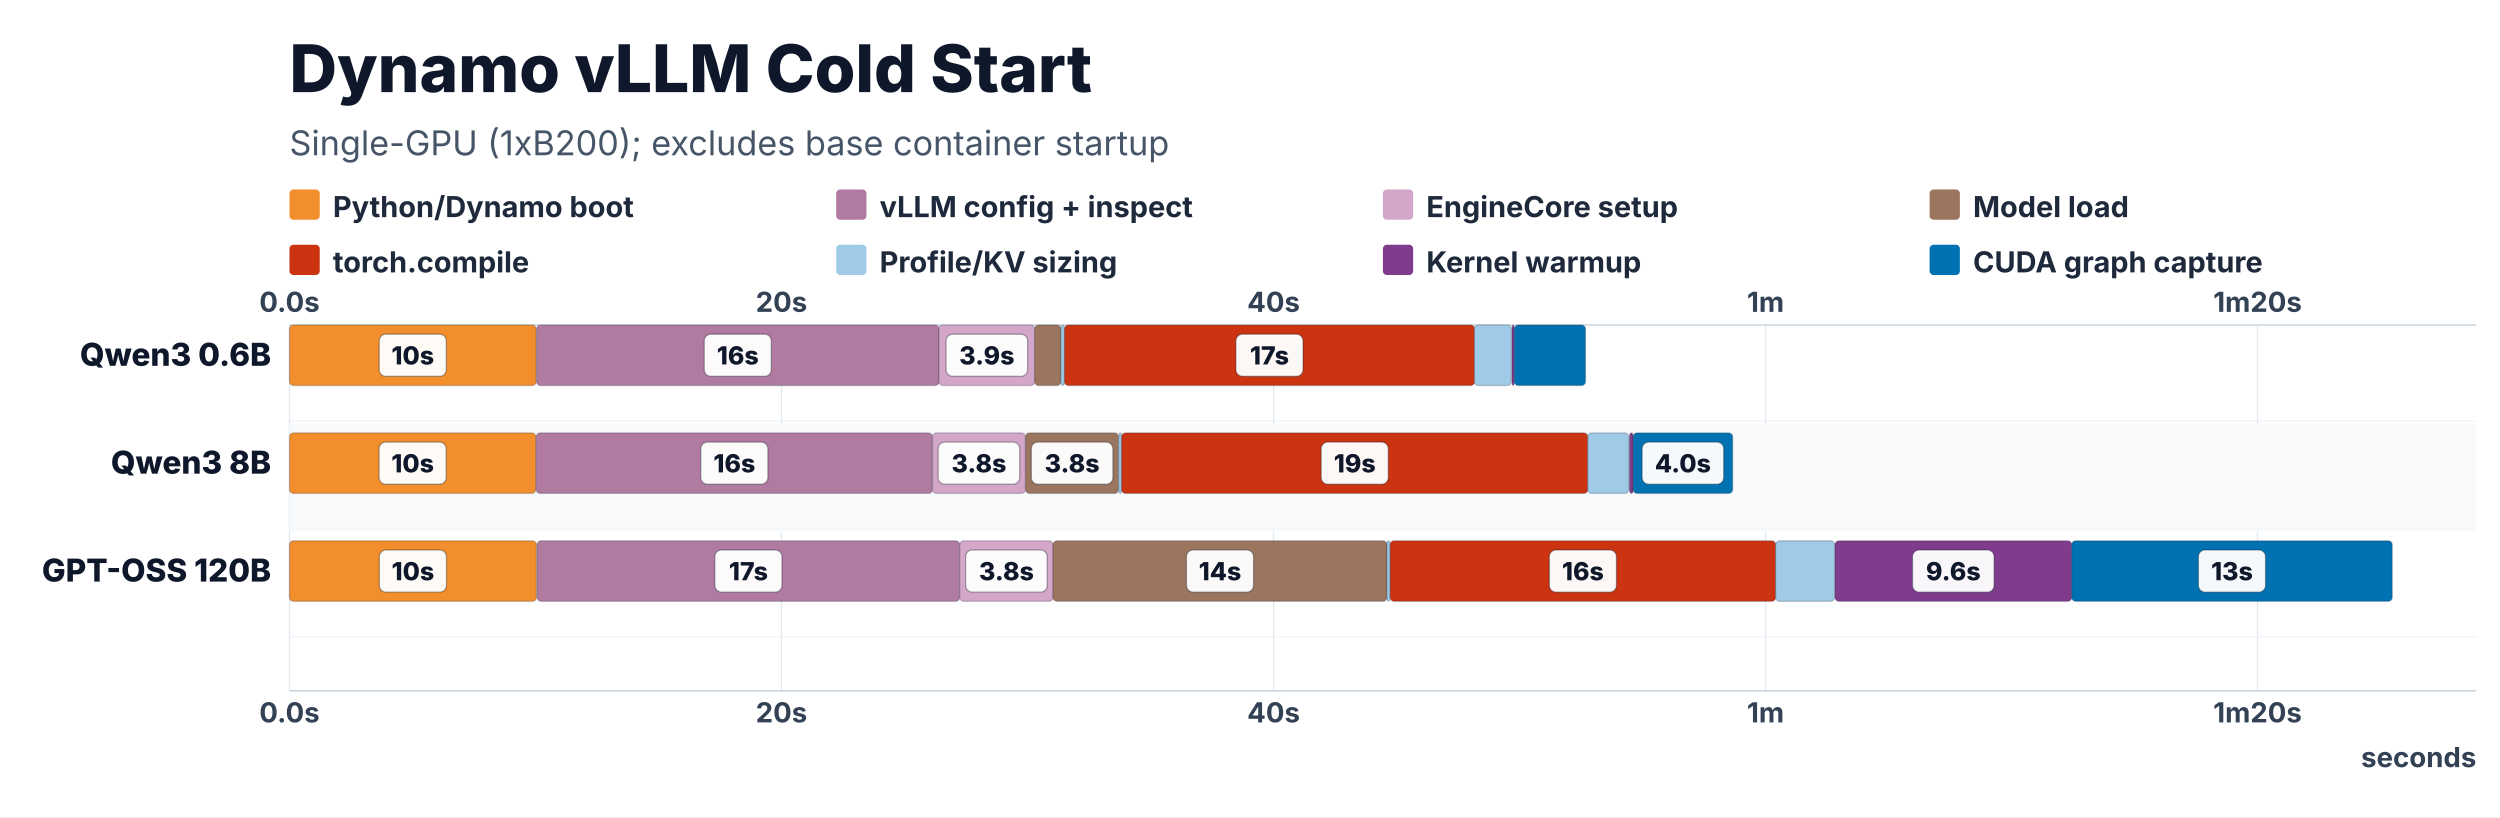
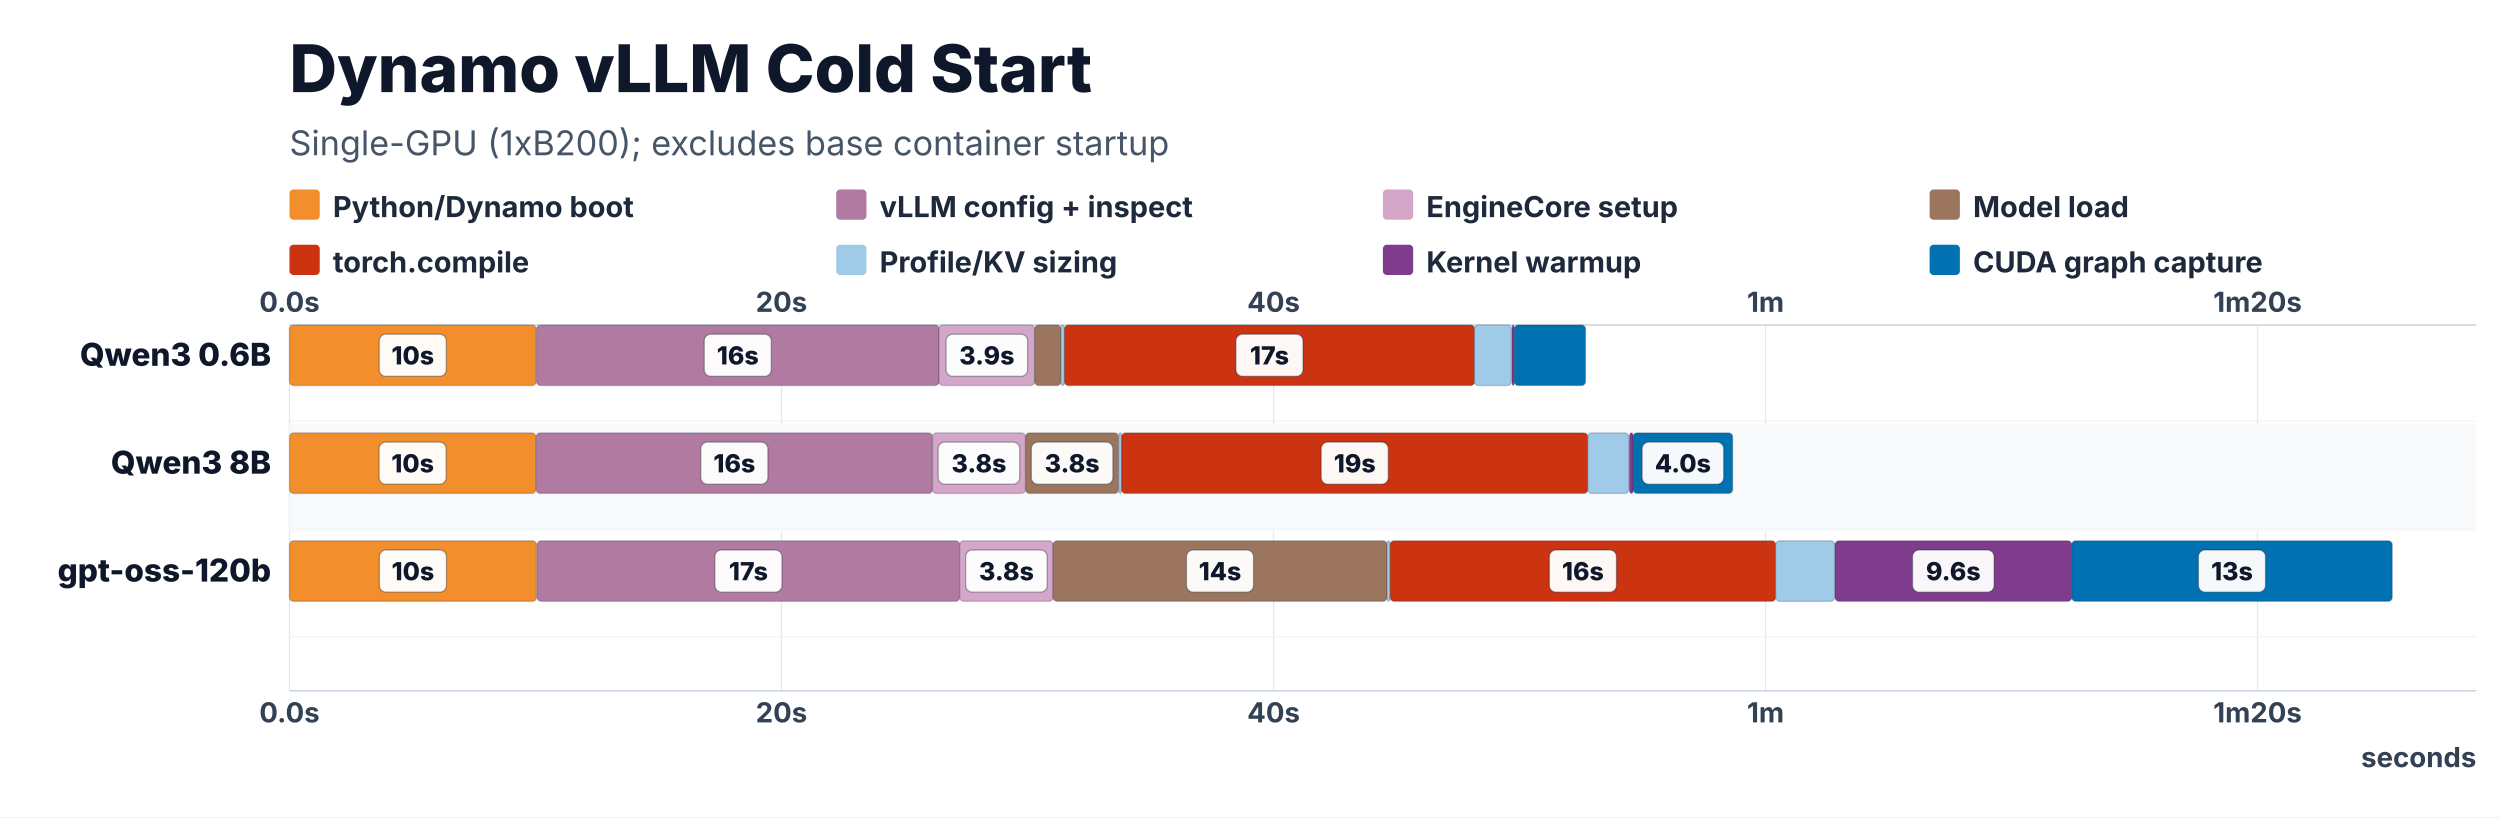
<svg xmlns="http://www.w3.org/2000/svg" width="1900" height="621" viewBox="0 0 1900 621" role="img" aria-label="Dynamo vLLM cold start serial critical path Gantt chart">
  <rect width="1900" height="621" fill="#FFFFFF" />
  <style>
  text { font-family: Inter, Arial, Helvetica, sans-serif; letter-spacing: 0; fill: #0F172A; }
  .title { font-size: 50px; font-weight: 800; }
  .subtitle { font-size: 26px; fill: #475569; }
  .axis, .axis-label { font-size: 21px; font-weight: 700; fill: #334155; }
  .model, .model-label { font-size: 24px; font-weight: 800; fill: #0F172A; }
  .lane-label { font-size: 20px; font-weight: 700; fill: #475569; }
  .legend, .legend-label { font-size: 22px; font-weight: 700; fill: #1E293B; }
  .bar-label { font-size: 19px; font-weight: 800; fill: #0F172A; }
</style>
  <text x="220" y="70" class="title">Dynamo vLLM Cold Start</text>
  <text x="220" y="118" class="subtitle">Single-GPU (1xB200); excludes base container startup</text>
  <rect x="220" y="144" width="23" height="23" rx="3" fill="#F28E2B" />
  <text x="253" y="165" class="legend">Python/Dynamo boot</text>
  <rect x="635.5" y="144" width="23" height="23" rx="3" fill="#B07AA1" />
  <text x="668.5" y="165" class="legend">vLLM config + inspect</text>
  <rect x="1051" y="144" width="23" height="23" rx="3" fill="#D4A6C8" />
  <text x="1084" y="165" class="legend">EngineCore setup</text>
  <rect x="1466.5" y="144" width="23" height="23" rx="3" fill="#9C755F" />
  <text x="1499.5" y="165" class="legend">Model load</text>
  <rect x="220" y="186" width="23" height="23" rx="3" fill="#CC3311" />
  <text x="253" y="207" class="legend">torch.compile</text>
  <rect x="635.5" y="186" width="23" height="23" rx="3" fill="#A0CBE8" />
  <text x="668.5" y="207" class="legend">Profile/KV sizing</text>
  <rect x="1051" y="186" width="23" height="23" rx="3" fill="#7F3C8D" />
  <text x="1084" y="207" class="legend">Kernel warmup</text>
  <rect x="1466.5" y="186" width="23" height="23" rx="3" fill="#0072B2" />
  <text x="1499.5" y="207" class="legend">CUDA graph capture</text>
  <line x1="220.0" y1="247" x2="220.0" y2="525" stroke="#E2E8F0" stroke-width="1" />
  <text x="220.0" y="237" class="axis" text-anchor="middle">0.0s</text>
  <text x="220.0" y="549" class="axis" text-anchor="middle">0.0s</text>
  <line x1="593.9" y1="247" x2="593.9" y2="525" stroke="#E2E8F0" stroke-width="1" />
  <text x="593.9" y="237" class="axis" text-anchor="middle">20s</text>
  <text x="593.9" y="549" class="axis" text-anchor="middle">20s</text>
  <line x1="967.9" y1="247" x2="967.9" y2="525" stroke="#E2E8F0" stroke-width="1" />
  <text x="967.9" y="237" class="axis" text-anchor="middle">40s</text>
  <text x="967.9" y="549" class="axis" text-anchor="middle">40s</text>
  <line x1="1341.8" y1="247" x2="1341.8" y2="525" stroke="#E2E8F0" stroke-width="1" />
  <text x="1341.8" y="237" class="axis" text-anchor="middle">1m</text>
  <text x="1341.8" y="549" class="axis" text-anchor="middle">1m</text>
  <line x1="1715.7" y1="247" x2="1715.7" y2="525" stroke="#E2E8F0" stroke-width="1" />
  <text x="1715.7" y="237" class="axis" text-anchor="middle">1m20s</text>
  <text x="1715.7" y="549" class="axis" text-anchor="middle">1m20s</text>
  <line x1="220" y1="247" x2="1882" y2="247" stroke="#CBD5E1" stroke-width="1.2" />
  <line x1="220" y1="525" x2="1882" y2="525" stroke="#CBD5E1" stroke-width="1.2" />
  <text x="1882" y="583" class="axis" text-anchor="end">seconds</text>
  <line x1="220" y1="320" x2="1882" y2="320" stroke="#F1F5F9" stroke-width="1" />
  <text x="206" y="278" class="model" text-anchor="end">Qwen3 0.6B</text>
  <rect x="220.0" y="247" width="187.5" height="46" rx="3" fill="#F28E2B" stroke="#0f172a" stroke-opacity="0.22" stroke-width="1">
</rect>
  <rect x="288.2" y="254.0" width="51.0" height="32" rx="5" fill="#FFFFFF" fill-opacity="0.96" stroke="#0F172A" stroke-opacity="0.35" />
  <text x="313.7" y="277.0" class="bar-label" text-anchor="middle">10s</text>
  <rect x="407.8" y="247" width="305.9" height="46" rx="3" fill="#B07AA1" stroke="#0f172a" stroke-opacity="0.22" stroke-width="1">
</rect>
  <rect x="535.2" y="254.0" width="51.0" height="32" rx="5" fill="#FFFFFF" fill-opacity="0.96" stroke="#0F172A" stroke-opacity="0.35" />
  <text x="560.7" y="277.0" class="bar-label" text-anchor="middle">16s</text>
  <rect x="713.6" y="247" width="72.7" height="46" rx="3" fill="#D4A6C8" stroke="#0f172a" stroke-opacity="0.22" stroke-width="1">
</rect>
  <rect x="719.0" y="254.0" width="62.0" height="32" rx="5" fill="#FFFFFF" fill-opacity="0.96" stroke="#0F172A" stroke-opacity="0.35" />
  <text x="750.0" y="277.0" class="bar-label" text-anchor="middle">3.9s</text>
  <rect x="786.3" y="247" width="20.0" height="46" rx="3" fill="#9C755F" stroke="#0f172a" stroke-opacity="0.22" stroke-width="1">
</rect>
  <rect x="806.3" y="247" width="2.7" height="46" rx="3" fill="#A0CBE8" stroke="#0f172a" stroke-opacity="0.22" stroke-width="1">
</rect>
  <rect x="809.0" y="247" width="311.7" height="46" rx="3" fill="#CC3311" stroke="#0f172a" stroke-opacity="0.22" stroke-width="1">
</rect>
  <rect x="939.3" y="254.0" width="51.0" height="32" rx="5" fill="#FFFFFF" fill-opacity="0.96" stroke="#0F172A" stroke-opacity="0.35" />
  <text x="964.8" y="277.0" class="bar-label" text-anchor="middle">17s</text>
  <rect x="1120.6" y="247" width="28.0" height="46" rx="3" fill="#A0CBE8" stroke="#0f172a" stroke-opacity="0.22" stroke-width="1">
</rect>
  <rect x="1149.1" y="247" width="1.8" height="46" rx="3" fill="#7F3C8D" stroke="#0f172a" stroke-opacity="0.22" stroke-width="1">
</rect>
  <rect x="1150.9" y="247" width="54.1" height="46" rx="3" fill="#0072B2" stroke="#0f172a" stroke-opacity="0.22" stroke-width="1">
</rect>
  <rect x="220" y="322" width="1662" height="82" fill="#F8FAFC" />
  <line x1="220" y1="402" x2="1882" y2="402" stroke="#F1F5F9" stroke-width="1" />
  <text x="206" y="360" class="model" text-anchor="end">Qwen3 8B</text>
  <rect x="220.0" y="329" width="187.2" height="46" rx="3" fill="#F28E2B" stroke="#0f172a" stroke-opacity="0.22" stroke-width="1">
</rect>
  <rect x="288.1" y="336.0" width="51.0" height="32" rx="5" fill="#FFFFFF" fill-opacity="0.96" stroke="#0F172A" stroke-opacity="0.35" />
  <text x="313.6" y="359.0" class="bar-label" text-anchor="middle">10s</text>
  <rect x="407.5" y="329" width="301.2" height="46" rx="3" fill="#B07AA1" stroke="#0f172a" stroke-opacity="0.22" stroke-width="1">
</rect>
  <rect x="532.6" y="336.0" width="51.0" height="32" rx="5" fill="#FFFFFF" fill-opacity="0.96" stroke="#0F172A" stroke-opacity="0.35" />
  <text x="558.1" y="359.0" class="bar-label" text-anchor="middle">16s</text>
  <rect x="708.7" y="329" width="70.7" height="46" rx="3" fill="#D4A6C8" stroke="#0f172a" stroke-opacity="0.22" stroke-width="1">
</rect>
  <rect x="713.0" y="336.0" width="62.0" height="32" rx="5" fill="#FFFFFF" fill-opacity="0.96" stroke="#0F172A" stroke-opacity="0.35" />
  <text x="744.0" y="359.0" class="bar-label" text-anchor="middle">3.8s</text>
  <rect x="779.4" y="329" width="70.7" height="46" rx="3" fill="#9C755F" stroke="#0f172a" stroke-opacity="0.22" stroke-width="1">
</rect>
  <rect x="783.8" y="336.0" width="62.0" height="32" rx="5" fill="#FFFFFF" fill-opacity="0.96" stroke="#0F172A" stroke-opacity="0.35" />
  <text x="814.8" y="359.0" class="bar-label" text-anchor="middle">3.8s</text>
  <rect x="850.2" y="329" width="2.3" height="46" rx="3" fill="#A0CBE8" stroke="#0f172a" stroke-opacity="0.22" stroke-width="1">
</rect>
  <rect x="852.4" y="329" width="354.3" height="46" rx="3" fill="#CC3311" stroke="#0f172a" stroke-opacity="0.22" stroke-width="1">
</rect>
  <rect x="1004.1" y="336.0" width="51.0" height="32" rx="5" fill="#FFFFFF" fill-opacity="0.96" stroke="#0F172A" stroke-opacity="0.35" />
  <text x="1029.6" y="359.0" class="bar-label" text-anchor="middle">19s</text>
  <rect x="1206.7" y="329" width="31.2" height="46" rx="3" fill="#A0CBE8" stroke="#0f172a" stroke-opacity="0.22" stroke-width="1">
</rect>
  <rect x="1238.4" y="329" width="2.9" height="46" rx="3" fill="#7F3C8D" stroke="#0f172a" stroke-opacity="0.22" stroke-width="1">
</rect>
  <rect x="1241.2" y="329" width="75.6" height="46" rx="3" fill="#0072B2" stroke="#0f172a" stroke-opacity="0.22" stroke-width="1">
</rect>
  <rect x="1248.0" y="336.0" width="62.0" height="32" rx="5" fill="#FFFFFF" fill-opacity="0.96" stroke="#0F172A" stroke-opacity="0.35" />
  <text x="1279.0" y="359.0" class="bar-label" text-anchor="middle">4.0s</text>
  <line x1="220" y1="484" x2="1882" y2="484" stroke="#F1F5F9" stroke-width="1" />
-   <text x="206" y="442" class="model" text-anchor="end">GPT-OSS 120B</text>
+   <text x="206" y="442" class="model" text-anchor="end">gpt-oss-120b</text>
  <rect x="220.0" y="411" width="187.7" height="46" rx="3" fill="#F28E2B" stroke="#0f172a" stroke-opacity="0.22" stroke-width="1">
</rect>
  <rect x="288.3" y="418.0" width="51.0" height="32" rx="5" fill="#FFFFFF" fill-opacity="0.96" stroke="#0F172A" stroke-opacity="0.35" />
  <text x="313.8" y="441.0" class="bar-label" text-anchor="middle">10s</text>
  <rect x="408.2" y="411" width="321.2" height="46" rx="3" fill="#B07AA1" stroke="#0f172a" stroke-opacity="0.22" stroke-width="1">
</rect>
  <rect x="543.3" y="418.0" width="51.0" height="32" rx="5" fill="#FFFFFF" fill-opacity="0.96" stroke="#0F172A" stroke-opacity="0.35" />
  <text x="568.8" y="441.0" class="bar-label" text-anchor="middle">17s</text>
  <rect x="729.4" y="411" width="70.9" height="46" rx="3" fill="#D4A6C8" stroke="#0f172a" stroke-opacity="0.22" stroke-width="1">
</rect>
  <rect x="733.9" y="418.0" width="62.0" height="32" rx="5" fill="#FFFFFF" fill-opacity="0.96" stroke="#0F172A" stroke-opacity="0.35" />
  <text x="764.9" y="441.0" class="bar-label" text-anchor="middle">3.8s</text>
  <rect x="800.3" y="411" width="253.8" height="46" rx="3" fill="#9C755F" stroke="#0f172a" stroke-opacity="0.22" stroke-width="1">
</rect>
  <rect x="901.7" y="418.0" width="51.0" height="32" rx="5" fill="#FFFFFF" fill-opacity="0.96" stroke="#0F172A" stroke-opacity="0.35" />
  <text x="927.2" y="441.0" class="bar-label" text-anchor="middle">14s</text>
  <rect x="1054.1" y="411" width="2.4" height="46" rx="3" fill="#A0CBE8" stroke="#0f172a" stroke-opacity="0.22" stroke-width="1">
</rect>
  <rect x="1056.5" y="411" width="293.0" height="46" rx="3" fill="#CC3311" stroke="#0f172a" stroke-opacity="0.22" stroke-width="1">
</rect>
  <rect x="1177.5" y="418.0" width="51.0" height="32" rx="5" fill="#FFFFFF" fill-opacity="0.96" stroke="#0F172A" stroke-opacity="0.35" />
  <text x="1203.0" y="441.0" class="bar-label" text-anchor="middle">16s</text>
  <rect x="1349.5" y="411" width="44.8" height="46" rx="3" fill="#A0CBE8" stroke="#0f172a" stroke-opacity="0.22" stroke-width="1">
</rect>
  <rect x="1394.6" y="411" width="179.9" height="46" rx="3" fill="#7F3C8D" stroke="#0f172a" stroke-opacity="0.22" stroke-width="1">
</rect>
  <rect x="1453.5" y="418.0" width="62.0" height="32" rx="5" fill="#FFFFFF" fill-opacity="0.96" stroke="#0F172A" stroke-opacity="0.35" />
  <text x="1484.5" y="441.0" class="bar-label" text-anchor="middle">9.6s</text>
  <rect x="1574.5" y="411" width="243.6" height="46" rx="3" fill="#0072B2" stroke="#0f172a" stroke-opacity="0.22" stroke-width="1">
</rect>
  <rect x="1670.8" y="418.0" width="51.0" height="32" rx="5" fill="#FFFFFF" fill-opacity="0.96" stroke="#0F172A" stroke-opacity="0.35" />
  <text x="1696.3" y="441.0" class="bar-label" text-anchor="middle">13s</text>
</svg>
